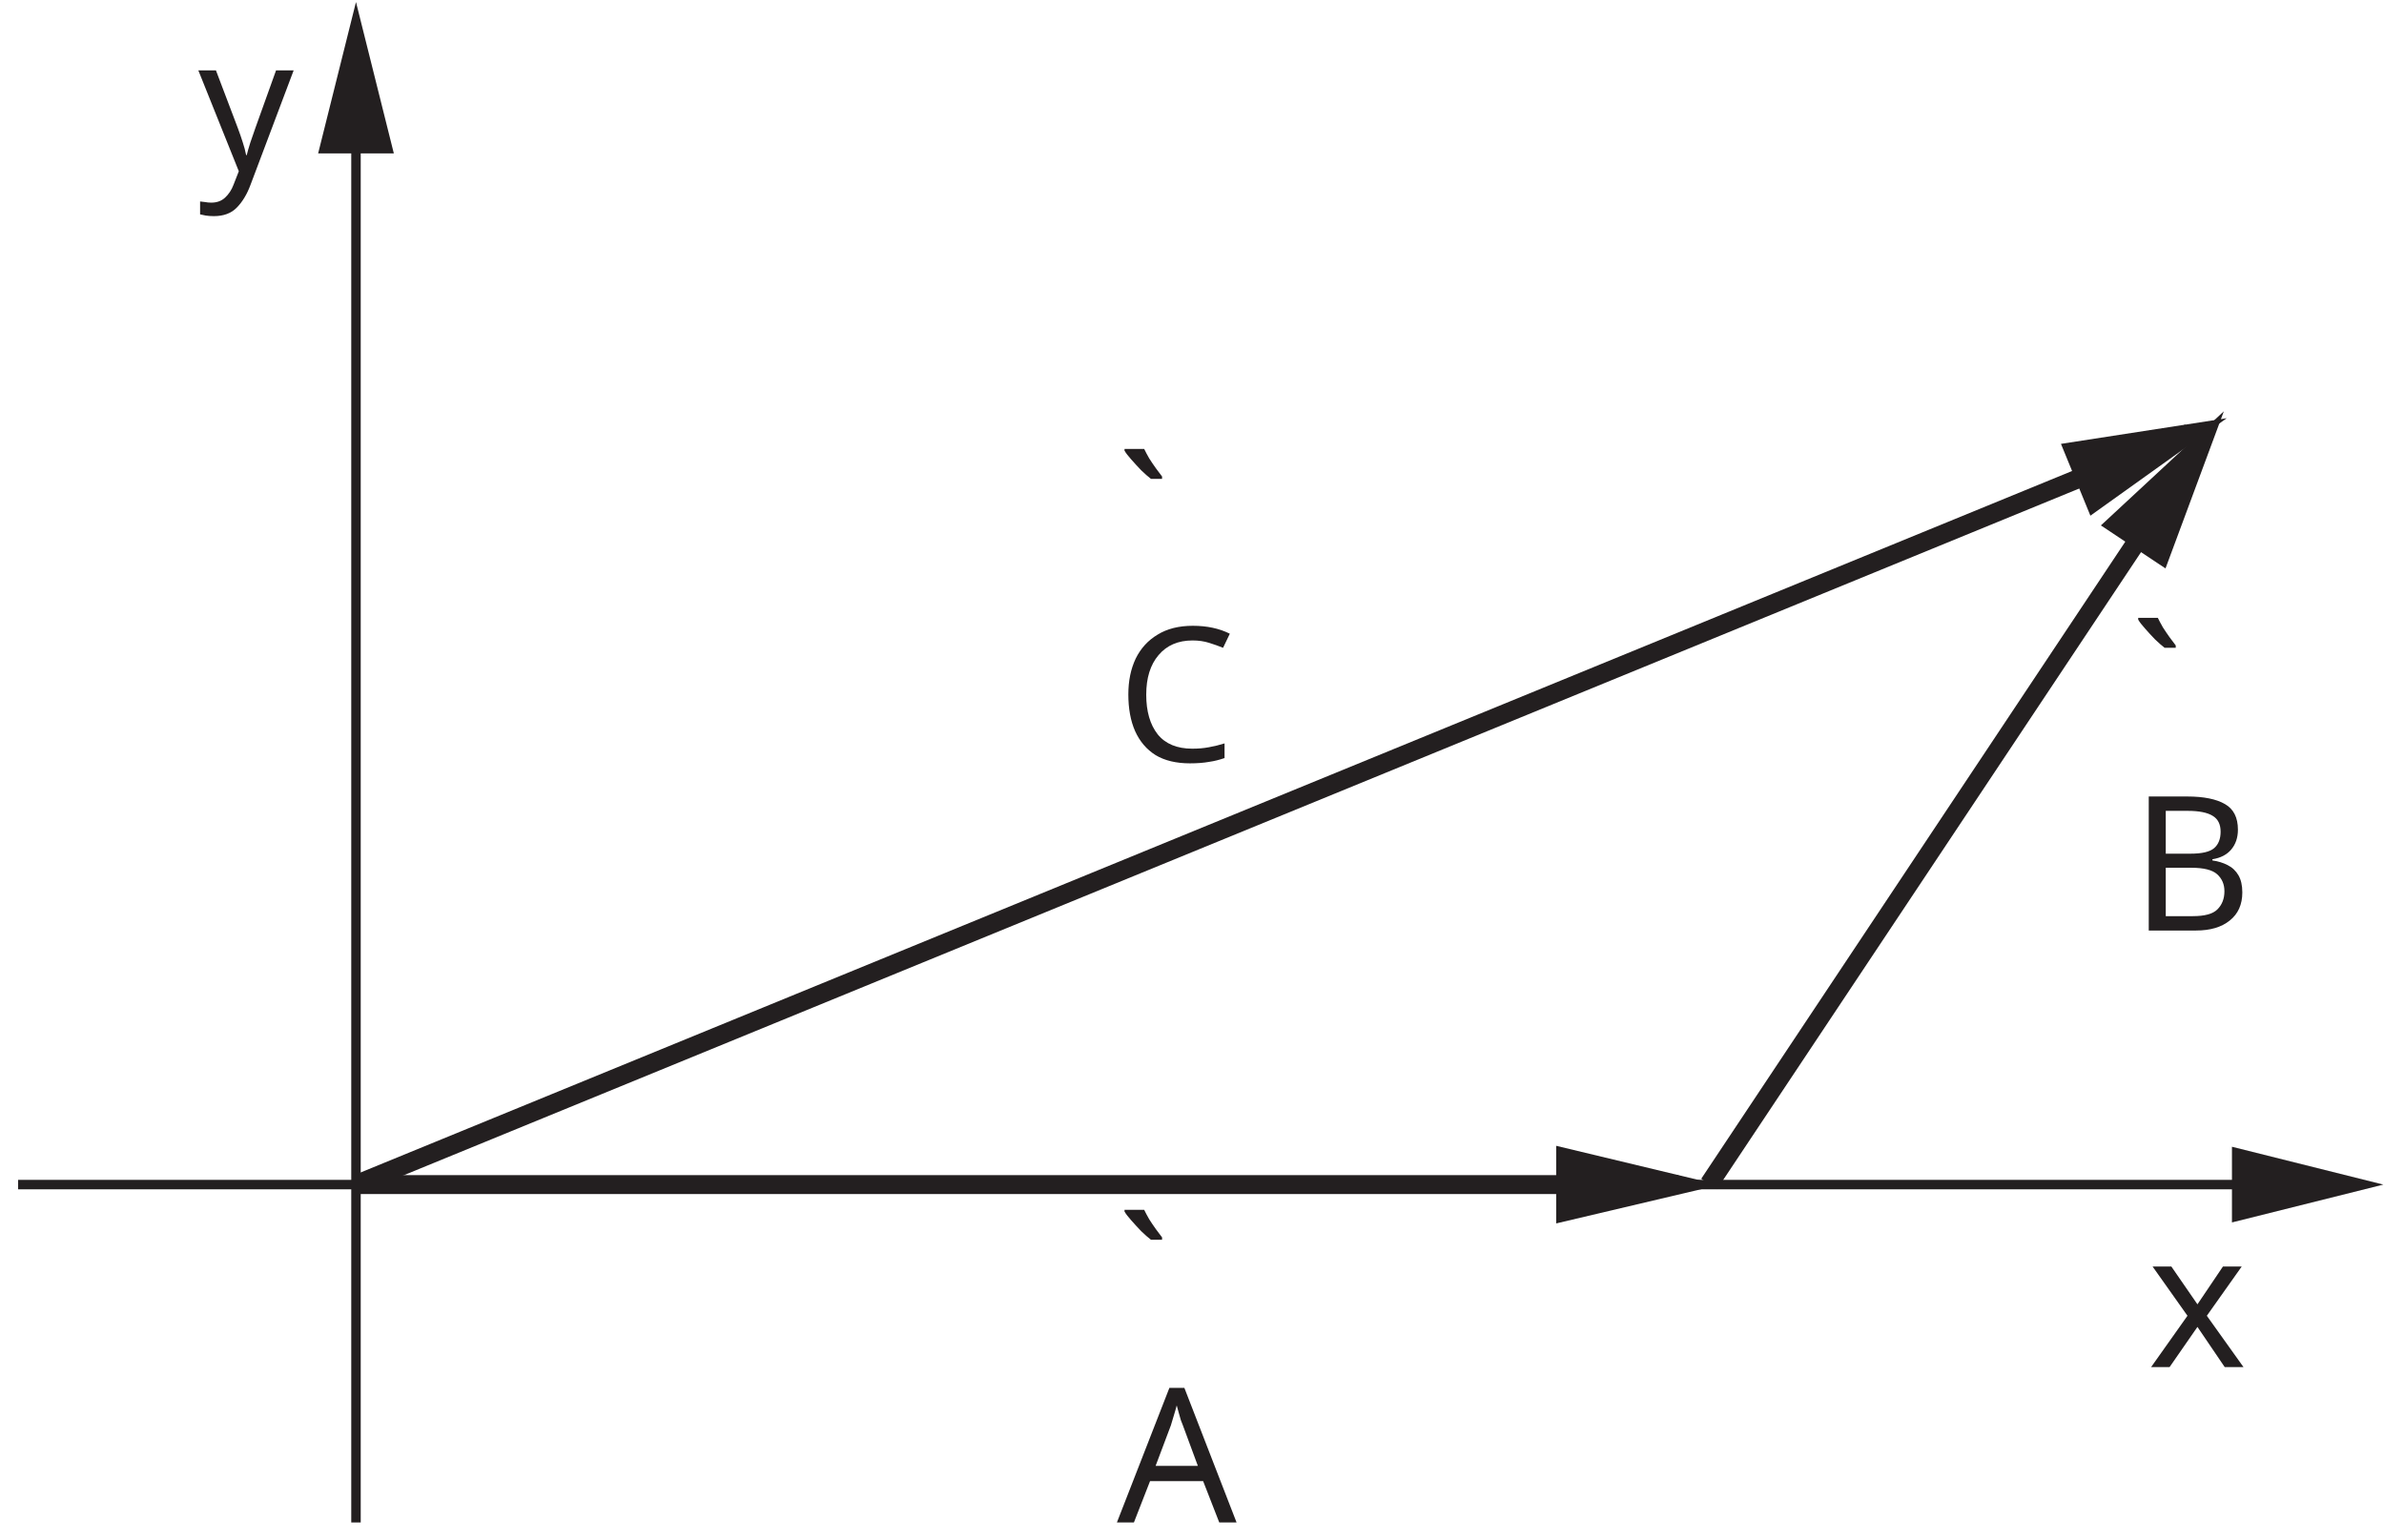
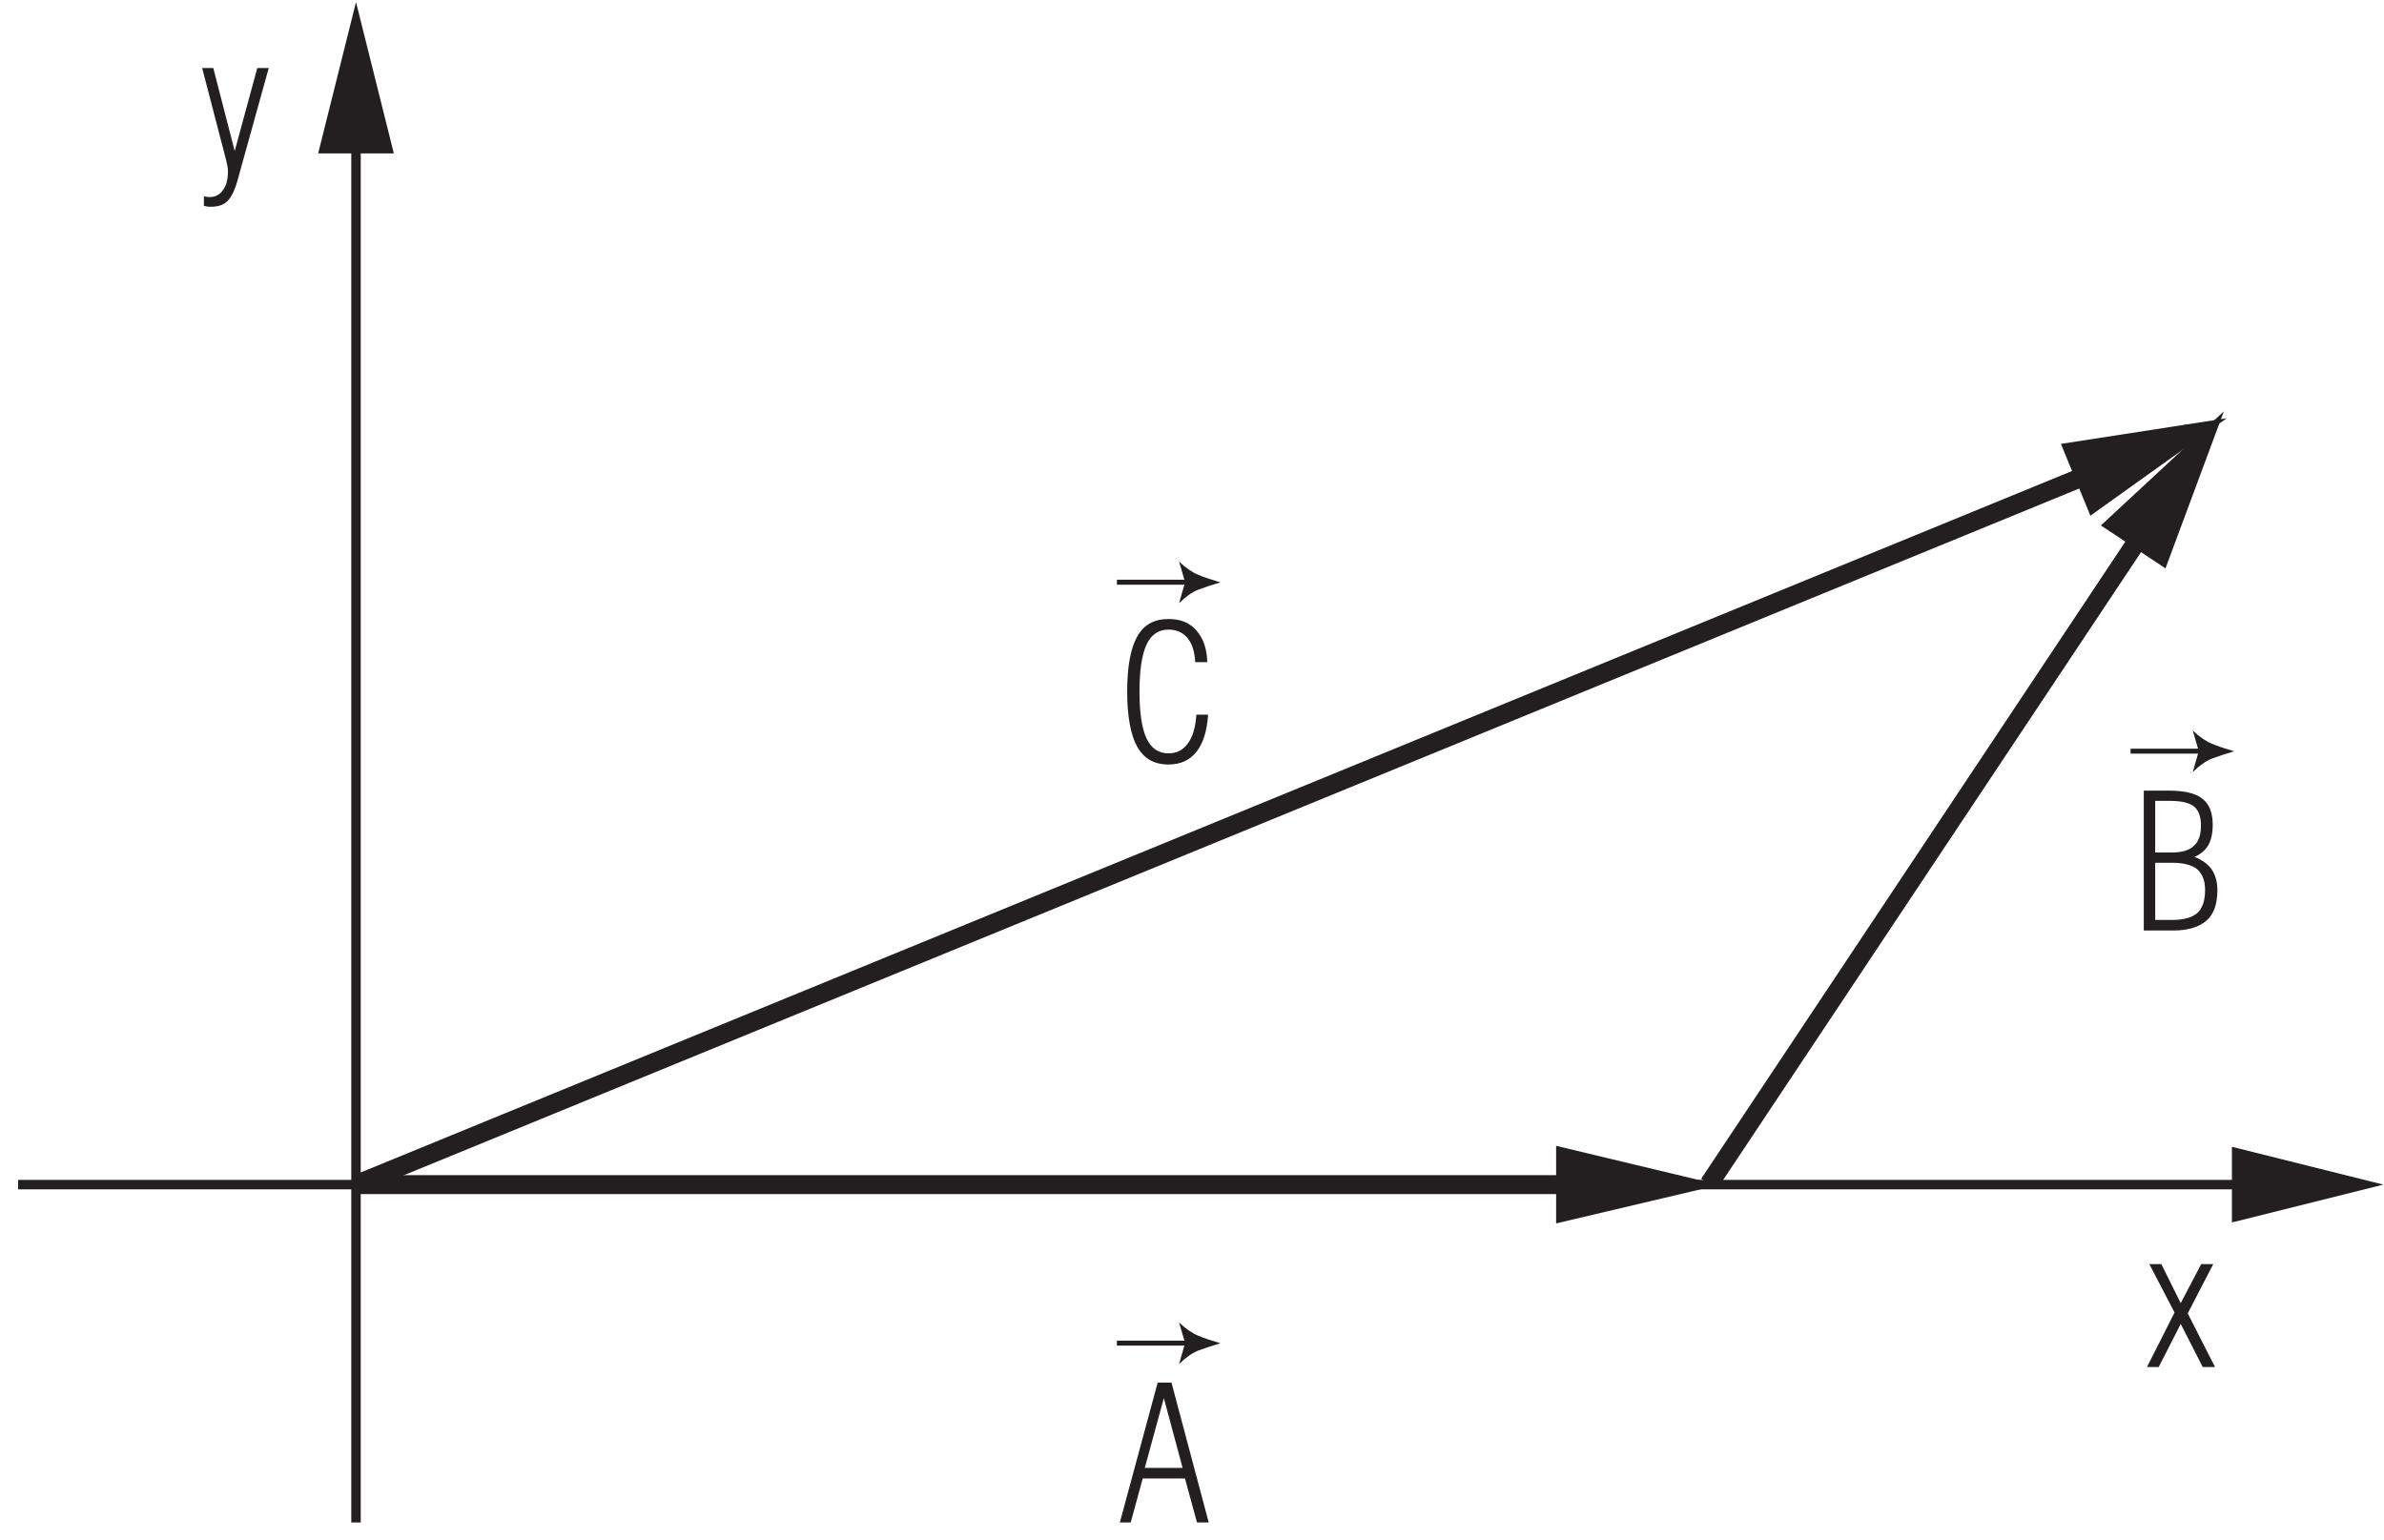
- <svg xmlns="http://www.w3.org/2000/svg" version="1.1" id="svg2" xml:space="preserve" width="169.333" height="109.333" viewBox="0 0 169.333 109.333">
-   <defs id="defs6" />
-   <g id="g8" transform="matrix(1.333333,0,0,-1.333333,0,109.3333)">
-     <g id="g10" transform="scale(0.1)">
-       <path d="M 1248.29,188.922 H 9.641 M 189.641,797.574 V 8.922" style="fill:none;stroke:#231f20;stroke-width:5.04;stroke-linecap:butt;stroke-linejoin:miter;stroke-miterlimit:2.613;stroke-dasharray:none;stroke-opacity:1" id="path12" />
-       <path d="M 1269.64,188.922 1189,209.078 v -40.316 z" style="fill:#231f20;fill-opacity:1;fill-rule:evenodd;stroke:none" id="path14" />
-       <path d="M 189.641,818.922 169.48,738.281 h 40.321 z" style="fill:#231f20;fill-opacity:1;fill-rule:evenodd;stroke:none" id="path16" />
-       <path d="M 1172.49,582.895 910.48,189.25" style="fill:none;stroke:#231f20;stroke-width:10.08;stroke-linecap:butt;stroke-linejoin:miter;stroke-miterlimit:2.613;stroke-dasharray:none;stroke-opacity:1" id="path18" />
-       <path d="m 1153.6,517.176 31.07,83.691 -65.49,-60.781 z" style="fill:#231f20;fill-opacity:1;fill-rule:evenodd;stroke:none" id="path20" />
-       <path d="M 894.18,188.922 H 189.641" style="fill:none;stroke:#231f20;stroke-width:10.08;stroke-linecap:butt;stroke-linejoin:miter;stroke-miterlimit:2.613;stroke-dasharray:none;stroke-opacity:1" id="path22" />
-       <path d="M 829,168.234 915.891,188.738 829,209.586 Z" style="fill:#231f20;fill-opacity:1;fill-rule:evenodd;stroke:none" id="path24" />
-       <path d="M 1166.05,589.137 189.641,188.922" style="fill:none;stroke:#231f20;stroke-width:10.08;stroke-linecap:butt;stroke-linejoin:miter;stroke-miterlimit:2.613;stroke-dasharray:none;stroke-opacity:1" id="path26" />
-       <path d="m 1113.59,545.277 72.62,51.926 -88.3,-13.668 z" style="fill:#231f20;fill-opacity:1;fill-rule:evenodd;stroke:none" id="path28" />
-       <g id="g30" transform="scale(10)">
-         <text transform="matrix(1,0,0,-1,10.55,72.8922)" style="font-variant:normal;font-weight:normal;font-size:10px;font-family:Swis721LtCnBT;-inkscape-font-specification:Swis721LtCnBT;writing-mode:lr-tb;fill:#231f20;fill-opacity:1;fill-rule:nonzero;stroke:none" id="text48">
-           <tspan x="0" y="0" id="tspan32">y</tspan>
-           <tspan x="103.854" y="63.72" id="tspan34">x</tspan>
-           <tspan x="102.95" y="40.464" id="tspan36">B</tspan>
-           <tspan x="48.95" y="31.464" id="tspan38">C</tspan>
-           <tspan x="48.95" y="72" id="tspan40">A</tspan>
-           <tspan x="48.95" y="22.464" id="tspan42">`</tspan>
-           <tspan x="102.95" y="31.464" id="tspan44">`</tspan>
-           <tspan x="48.95" y="63" id="tspan46">`</tspan>
-         </text>
+ <svg xmlns="http://www.w3.org/2000/svg" xmlns:xlink="http://www.w3.org/1999/xlink" width="127pt" height="82pt" viewBox="0 0 127 82">
+   <defs>
+     <g>
+       <g id="glyph-0-0">
+         <path d="M 2.109 0.484 C 1.953 1.047 1.766 1.406 1.562 1.609 C 1.359 1.812 1.062 1.906 0.688 1.906 C 0.641 1.906 0.594 1.906 0.547 1.906 C 0.484 1.891 0.406 1.875 0.312 1.859 L 0.312 1.344 C 0.359 1.359 0.406 1.375 0.453 1.375 C 0.516 1.391 0.562 1.391 0.609 1.391 C 0.922 1.391 1.156 1.266 1.328 1.016 C 1.516 0.766 1.594 0.438 1.594 0.016 C 1.594 -0.125 1.562 -0.312 1.5 -0.562 C 1.5 -0.594 1.484 -0.609 1.484 -0.625 L 0.219 -5.484 L 0.812 -5.484 L 1.953 -1.062 L 3.156 -5.484 L 3.766 -5.484 Z M 2.109 0.484 " />
+       </g>
+       <g id="glyph-0-1">
+         <path d="M -0.031 0 L 1.438 -2.906 L 0.094 -5.484 L 0.734 -5.484 L 1.766 -3.406 L 2.859 -5.484 L 3.5 -5.484 L 2.141 -2.859 L 3.594 0 L 2.938 0 L 1.766 -2.297 L 0.594 0 Z M -0.031 0 " />
+       </g>
+       <g id="glyph-0-2">
+         <path d="M 0.703 0 L 0.703 -7.453 L 2.016 -7.453 C 2.875 -7.453 3.469 -7.312 3.828 -7.016 C 4.203 -6.734 4.375 -6.266 4.375 -5.625 C 4.375 -5.188 4.297 -4.828 4.141 -4.547 C 3.984 -4.281 3.734 -4.062 3.406 -3.922 C 3.812 -3.766 4.125 -3.531 4.328 -3.25 C 4.516 -2.953 4.625 -2.594 4.625 -2.156 C 4.625 -1.422 4.438 -0.875 4.047 -0.531 C 3.656 -0.188 3.062 0 2.266 0 Z M 1.312 -0.562 L 2.188 -0.562 C 2.828 -0.562 3.281 -0.688 3.562 -0.938 C 3.828 -1.188 3.969 -1.594 3.969 -2.156 C 3.969 -2.656 3.828 -3.016 3.547 -3.266 C 3.266 -3.484 2.828 -3.609 2.234 -3.609 L 1.312 -3.609 Z M 1.312 -4.156 L 2.203 -4.156 C 2.75 -4.156 3.141 -4.281 3.375 -4.516 C 3.625 -4.734 3.75 -5.094 3.75 -5.594 C 3.75 -6.062 3.625 -6.406 3.375 -6.609 C 3.141 -6.797 2.719 -6.906 2.125 -6.906 L 1.312 -6.906 Z M 1.312 -4.156 " />
+       </g>
+       <g id="glyph-0-3">
+         <path d="M 4.859 -2.5 C 4.797 -1.625 4.594 -0.969 4.234 -0.516 C 3.875 -0.062 3.375 0.156 2.75 0.156 C 1.984 0.156 1.438 -0.156 1.078 -0.797 C 0.734 -1.422 0.547 -2.406 0.547 -3.734 C 0.547 -5.062 0.734 -6.047 1.078 -6.656 C 1.438 -7.297 1.984 -7.594 2.75 -7.594 C 3.375 -7.594 3.875 -7.406 4.234 -6.984 C 4.594 -6.578 4.797 -6.016 4.812 -5.297 L 4.172 -5.297 C 4.141 -5.844 4.016 -6.266 3.766 -6.578 C 3.516 -6.875 3.172 -7.031 2.75 -7.031 C 2.219 -7.031 1.828 -6.766 1.578 -6.234 C 1.328 -5.688 1.203 -4.859 1.203 -3.734 C 1.203 -2.594 1.328 -1.766 1.578 -1.234 C 1.828 -0.703 2.219 -0.438 2.75 -0.438 C 3.188 -0.438 3.516 -0.609 3.781 -0.969 C 4.047 -1.328 4.188 -1.844 4.234 -2.5 Z M 4.859 -2.5 " />
+       </g>
+       <g id="glyph-0-4">
+         <path d="M 0.156 0 L 2.172 -7.453 L 2.906 -7.453 L 4.891 0 L 4.266 0 L 3.625 -2.344 L 1.375 -2.344 L 0.734 0 Z M 1.484 -2.906 L 3.5 -2.906 L 2.5 -6.625 Z M 1.484 -2.906 " />
+       </g>
+       <g id="glyph-0-5">
+         <path d="M 5.516 -0.547 C 5.047 -0.406 4.656 -0.281 4.328 -0.156 C 4.016 -0.031 3.672 0.203 3.312 0.562 L 3.594 -0.422 L 0 -0.422 L 0 -0.688 L 3.594 -0.688 L 3.312 -1.656 C 3.672 -1.312 4.016 -1.078 4.328 -0.953 C 4.656 -0.812 5.047 -0.688 5.516 -0.547 Z M 5.516 -0.547 " />
      </g>
    </g>
+   </defs>
+   <path fill="none" stroke-width="5.04" stroke-linecap="butt" stroke-linejoin="miter" stroke="rgb(13.73%, 12.16%, 12.549%)" stroke-opacity="1" stroke-miterlimit="2.613" d="M 1248.281 188.906 L 9.648 188.906 M 189.648 797.578 L 189.648 8.906 " transform="matrix(0.1, 0, 0, -0.1, 0, 82)" />
+   <path fill-rule="evenodd" fill="rgb(13.73%, 12.16%, 12.549%)" fill-opacity="1" d="M 126.965 63.109 L 118.898 61.094 L 118.898 65.125 Z M 126.965 63.109 " />
+   <path fill-rule="evenodd" fill="rgb(13.73%, 12.16%, 12.549%)" fill-opacity="1" d="M 18.965 0.109 L 16.949 8.172 L 20.98 8.172 Z M 18.965 0.109 " />
+   <path fill="none" stroke-width="10.08" stroke-linecap="butt" stroke-linejoin="miter" stroke="rgb(13.73%, 12.16%, 12.549%)" stroke-opacity="1" stroke-miterlimit="2.613" d="M 1172.5 582.891 L 910.469 189.258 " transform="matrix(0.1, 0, 0, -0.1, 0, 82)" />
+   <path fill-rule="evenodd" fill="rgb(13.73%, 12.16%, 12.549%)" fill-opacity="1" d="M 115.359 30.281 L 118.469 21.914 L 111.918 27.992 Z M 115.359 30.281 " />
+   <path fill="none" stroke-width="10.08" stroke-linecap="butt" stroke-linejoin="miter" stroke="rgb(13.73%, 12.16%, 12.549%)" stroke-opacity="1" stroke-miterlimit="2.613" d="M 894.18 188.906 L 189.648 188.906 " transform="matrix(0.1, 0, 0, -0.1, 0, 82)" />
+   <path fill-rule="evenodd" fill="rgb(13.73%, 12.16%, 12.549%)" fill-opacity="1" d="M 82.898 65.176 L 91.59 63.125 L 82.898 61.043 Z M 82.898 65.176 " />
+   <path fill="none" stroke-width="10.08" stroke-linecap="butt" stroke-linejoin="miter" stroke="rgb(13.73%, 12.16%, 12.549%)" stroke-opacity="1" stroke-miterlimit="2.613" d="M 1166.055 589.141 L 189.648 188.906 " transform="matrix(0.1, 0, 0, -0.1, 0, 82)" />
+   <path fill-rule="evenodd" fill="rgb(13.73%, 12.16%, 12.549%)" fill-opacity="1" d="M 111.359 27.473 L 118.621 22.281 L 109.789 23.648 Z M 111.359 27.473 " />
+   <g fill="rgb(13.73%, 12.16%, 12.549%)" fill-opacity="1">
+     <use xlink:href="#glyph-0-0" x="10.55" y="9.108" />
+   </g>
+   <g fill="rgb(13.73%, 12.16%, 12.549%)" fill-opacity="1">
+     <use xlink:href="#glyph-0-1" x="114.404" y="72.828" />
+   </g>
+   <g fill="rgb(13.73%, 12.16%, 12.549%)" fill-opacity="1">
+     <use xlink:href="#glyph-0-2" x="113.5" y="49.572" />
+   </g>
+   <g fill="rgb(13.73%, 12.16%, 12.549%)" fill-opacity="1">
+     <use xlink:href="#glyph-0-3" x="59.5" y="40.572" />
+   </g>
+   <g fill="rgb(13.73%, 12.16%, 12.549%)" fill-opacity="1">
+     <use xlink:href="#glyph-0-4" x="59.5" y="81.108" />
+   </g>
+   <g fill="rgb(13.73%, 12.16%, 12.549%)" fill-opacity="1">
+     <use xlink:href="#glyph-0-5" x="59.5" y="31.572" />
+   </g>
+   <g fill="rgb(13.73%, 12.16%, 12.549%)" fill-opacity="1">
+     <use xlink:href="#glyph-0-5" x="113.5" y="40.572" />
+   </g>
+   <g fill="rgb(13.73%, 12.16%, 12.549%)" fill-opacity="1">
+     <use xlink:href="#glyph-0-5" x="59.5" y="72.108" />
  </g>
</svg>
